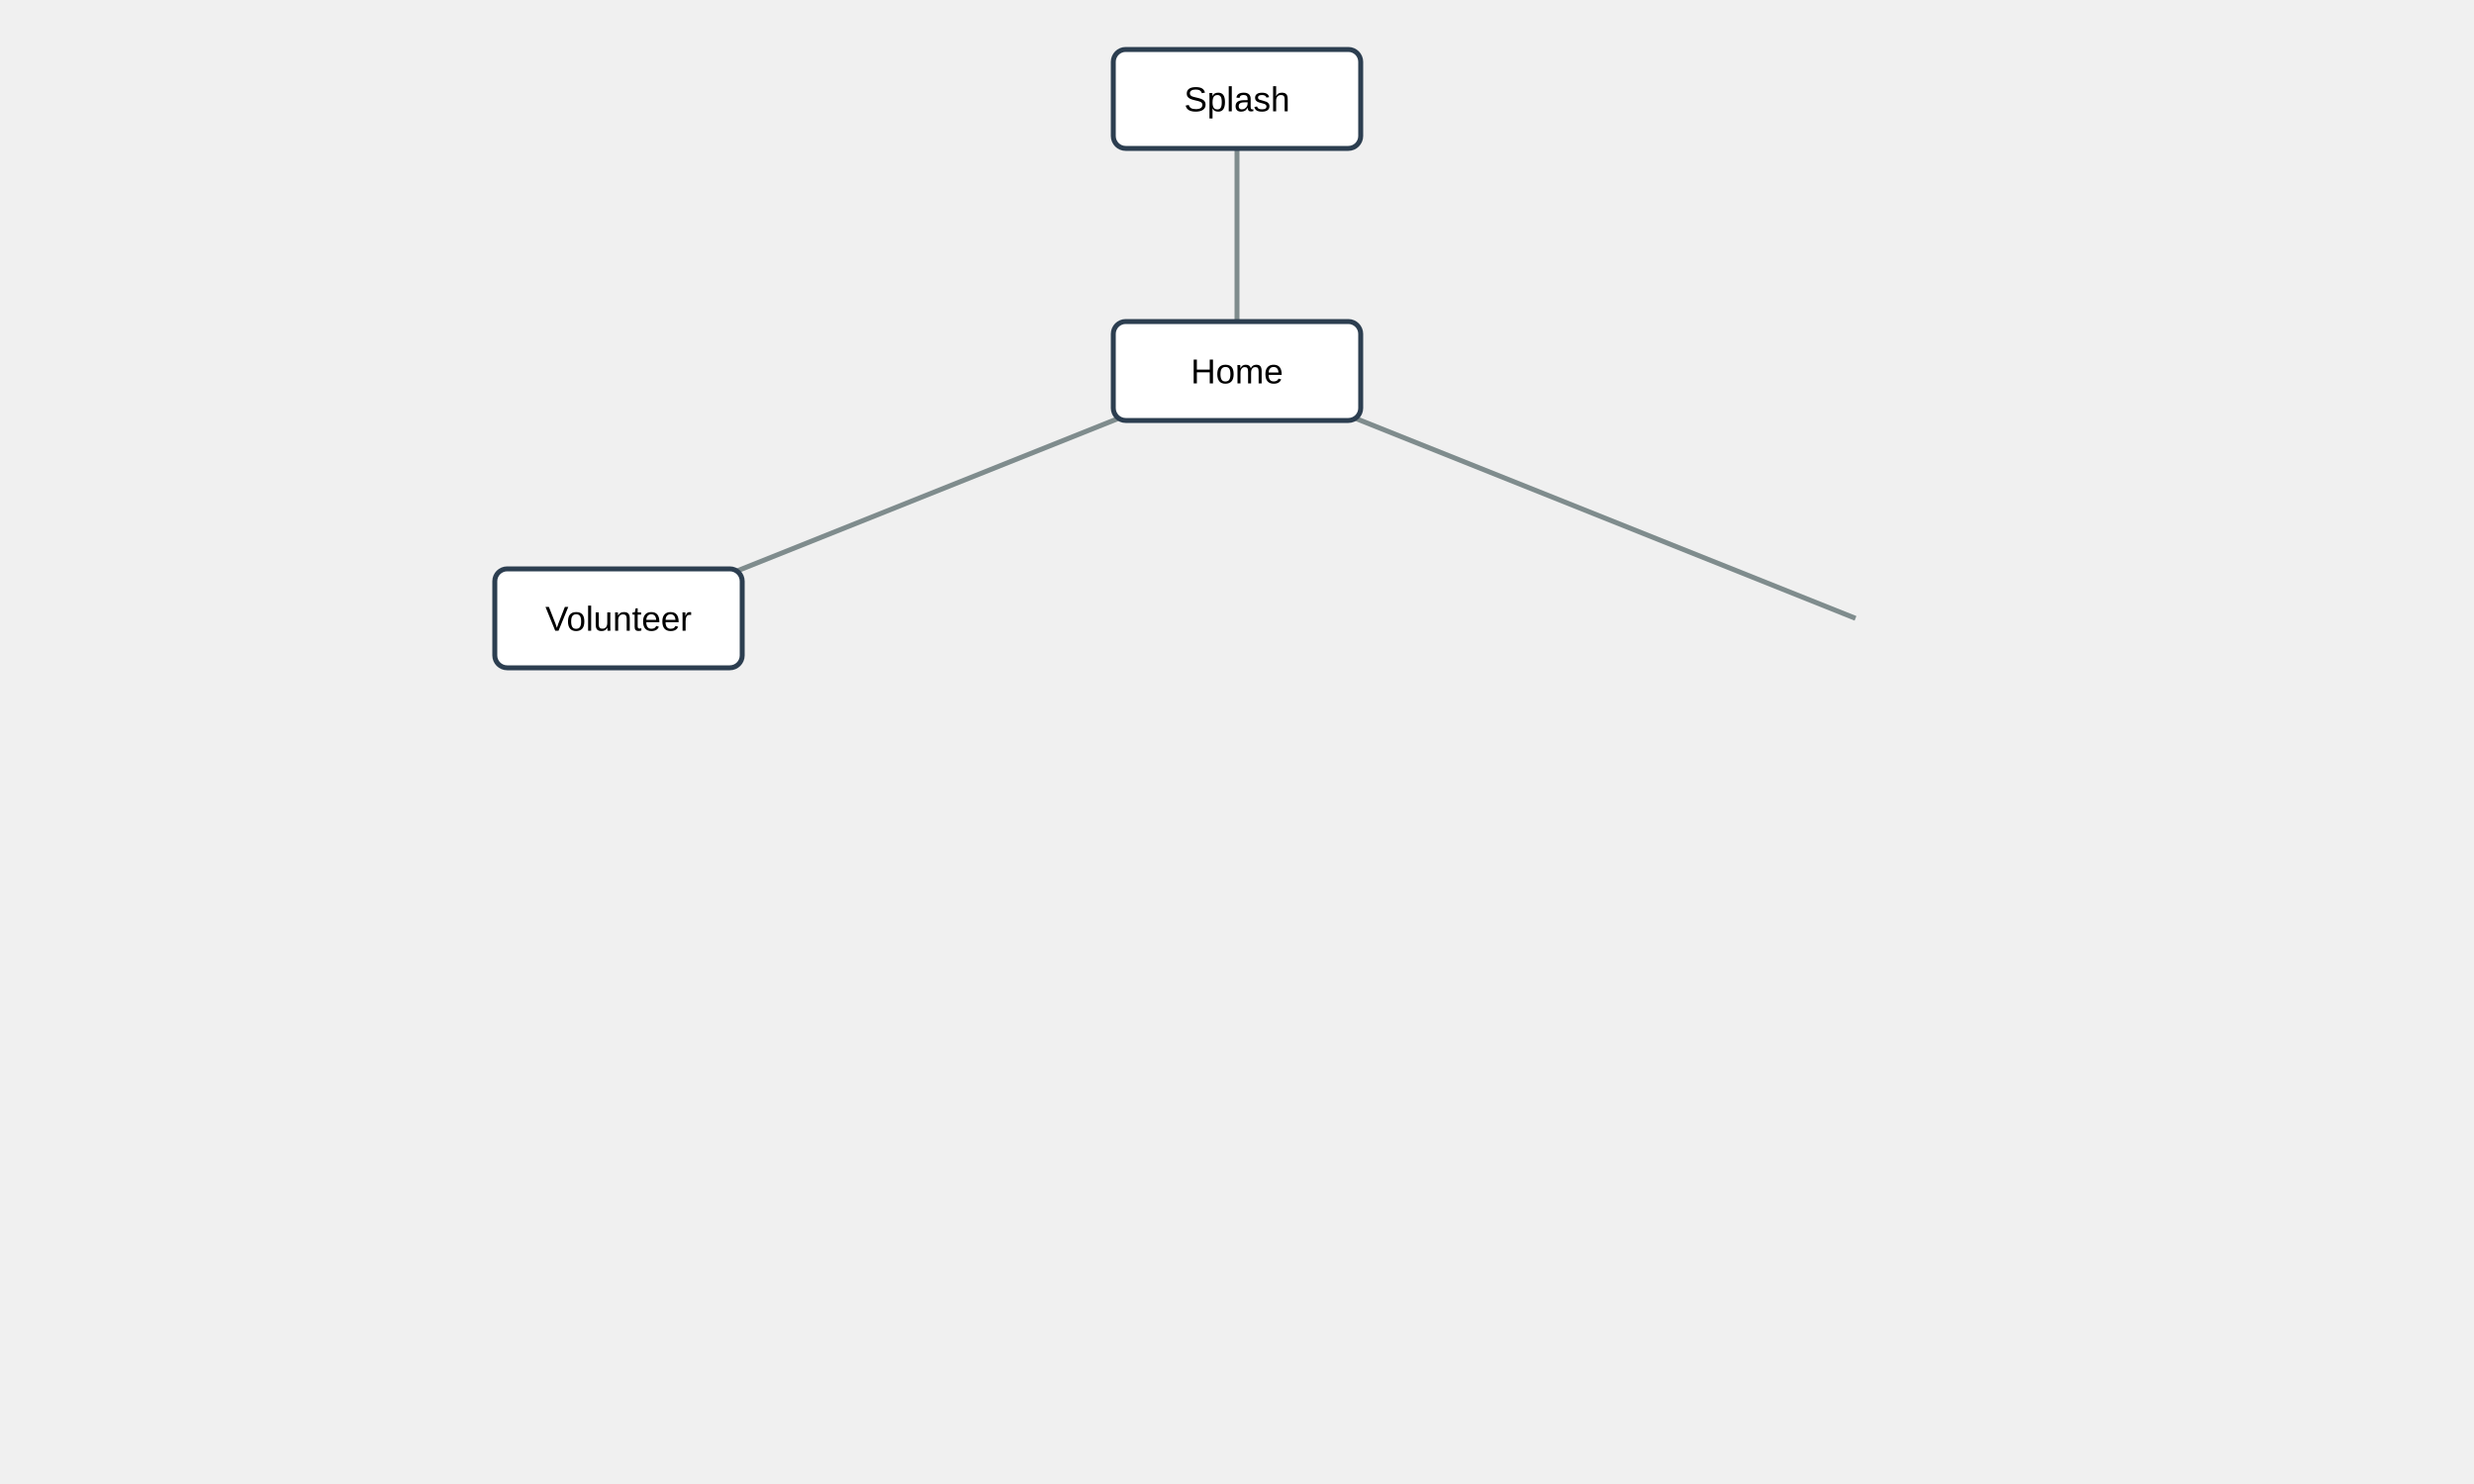
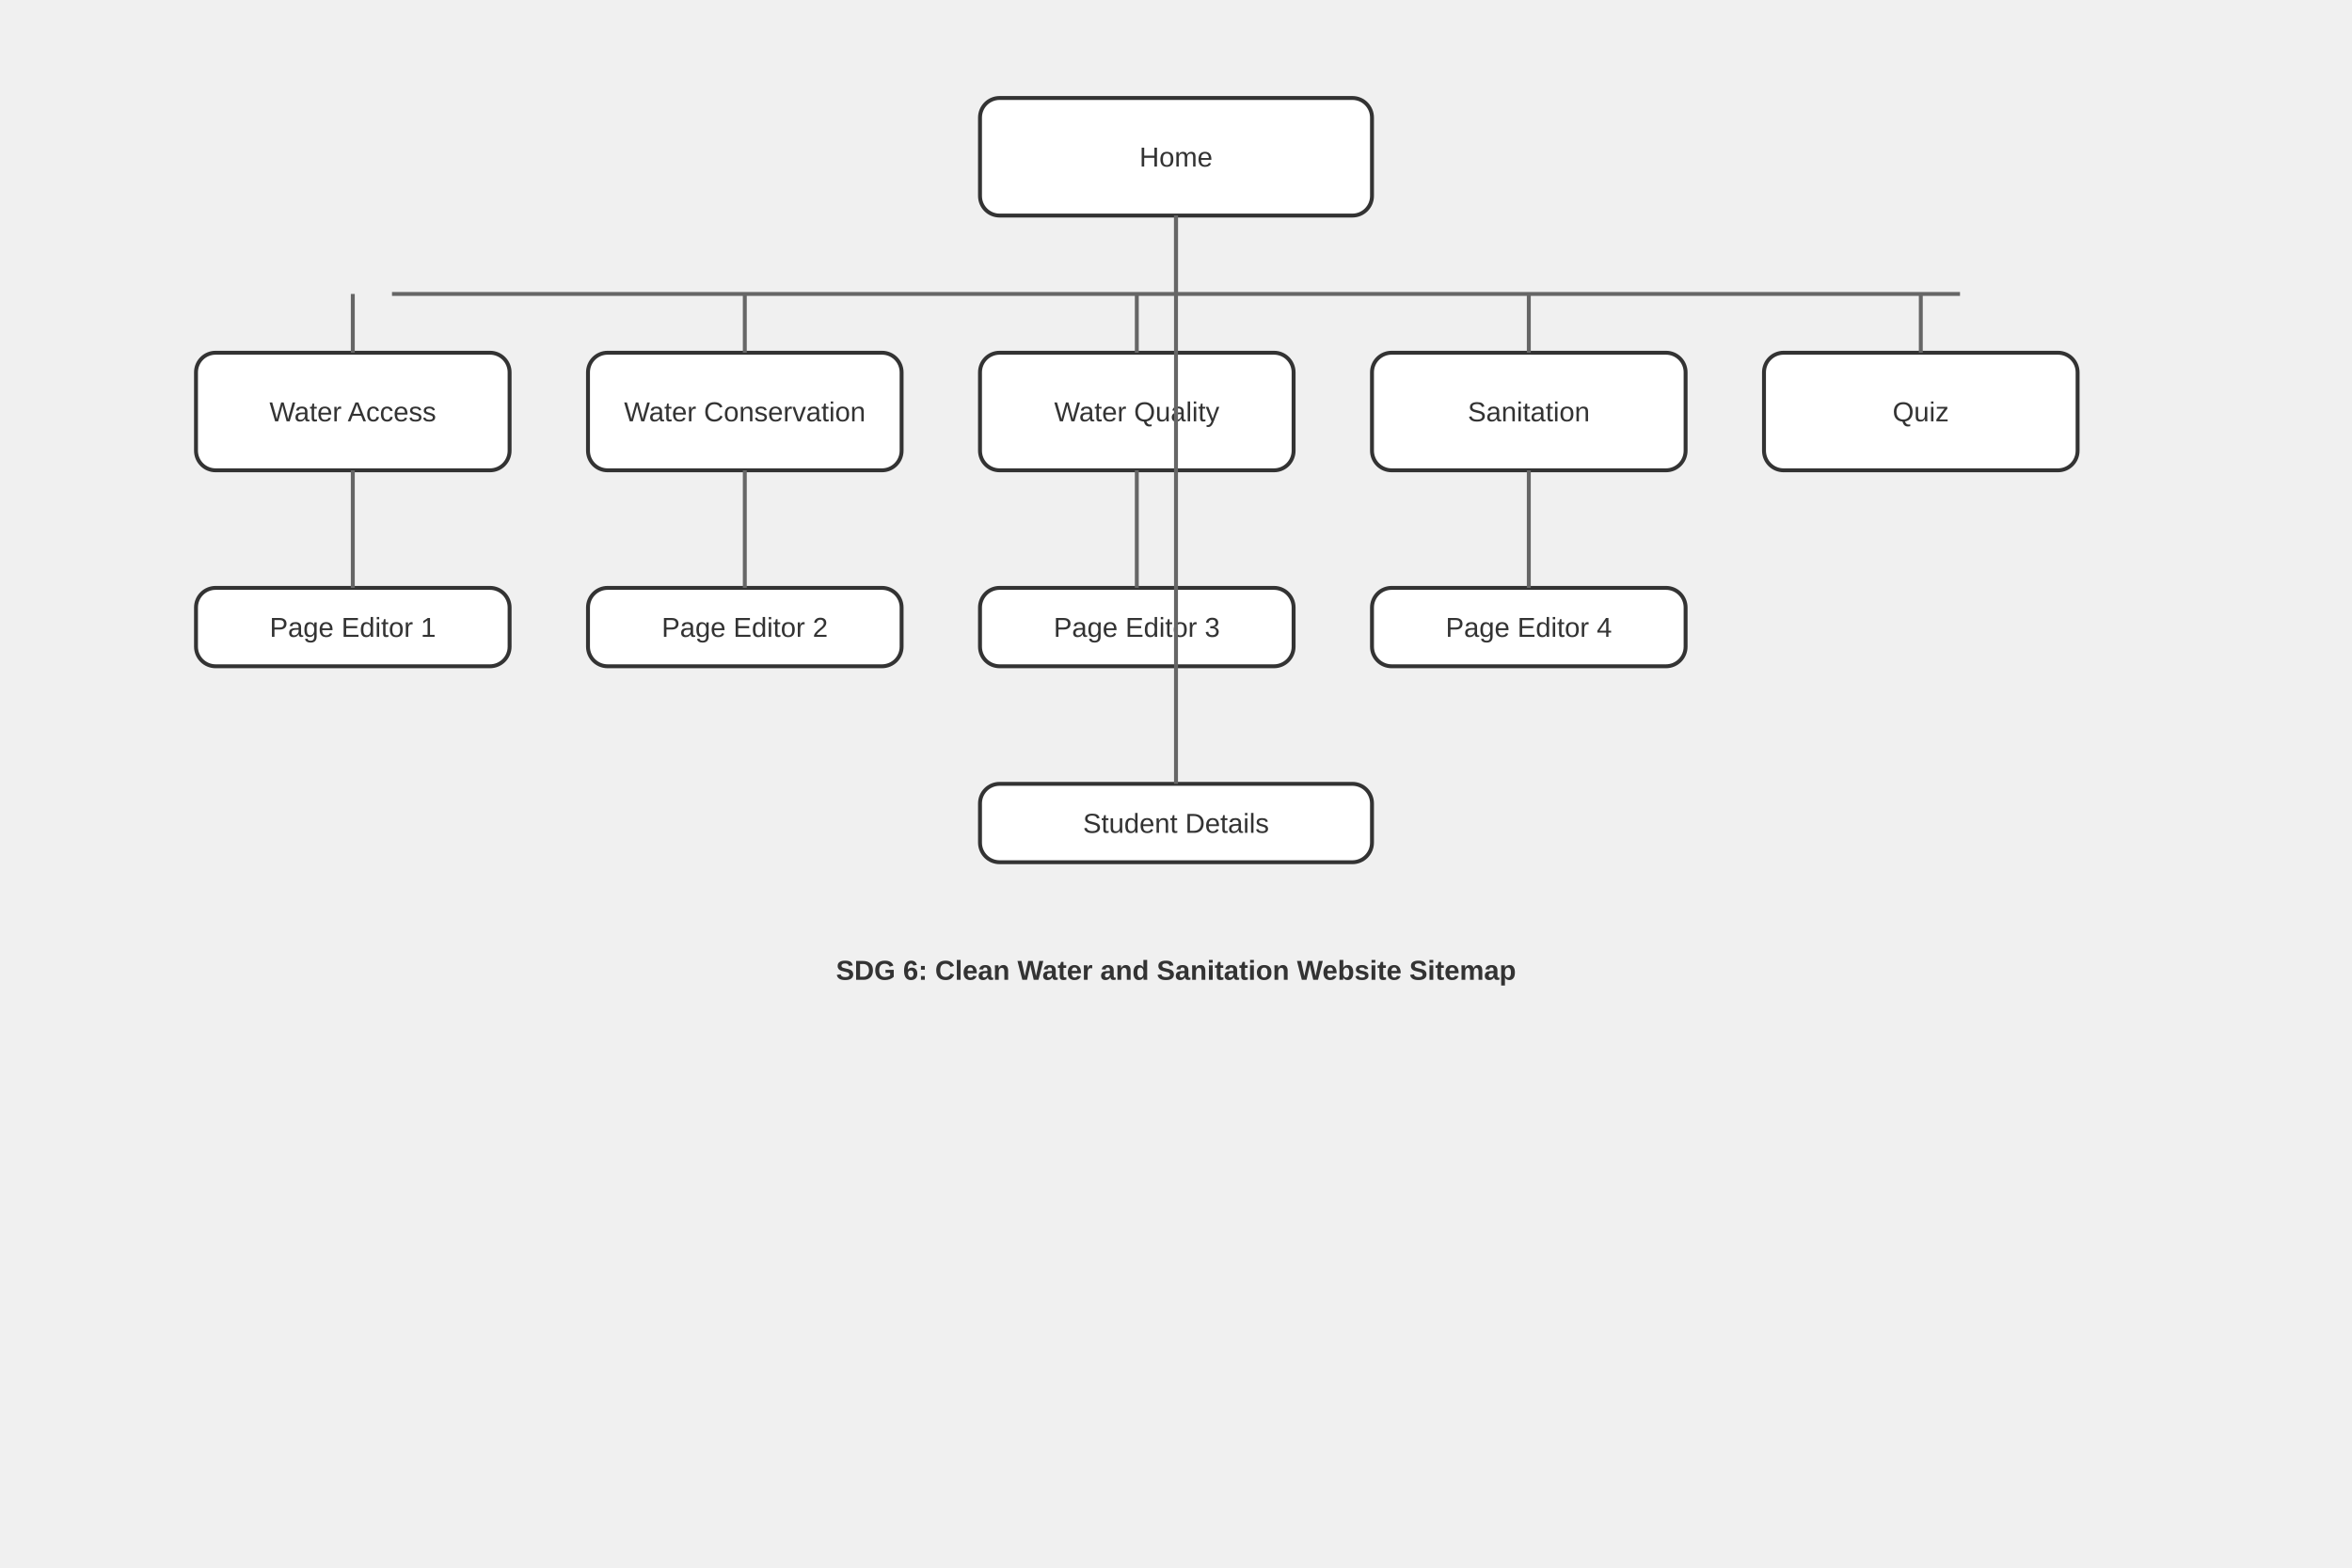
- <svg xmlns="http://www.w3.org/2000/svg" viewBox="0 0 1000 600">
-   <style>
-         .node {
-             fill: #fff;
-             stroke: #2c3e50;
-             stroke-width: 2;
-         }
-         .node:hover {
-             fill: #ecf0f1;
-             cursor: pointer;
-         }
-         .link {
-             stroke: #7f8c8d;
-             stroke-width: 2;
-         }
-         .label {
-             font-family: Arial, sans-serif;
-             font-size: 14px;
-             text-anchor: middle;
-         }
-         a {
-             cursor: pointer;
-         }
-     </style>
-   <g class="links">
-     <line class="link" x1="500" y1="50" x2="500" y2="150" />
-     <line class="link" x1="500" y1="150" x2="250" y2="250" />
-     <line class="link" x1="500" y1="150" x2="750" y2="250" />
-   </g>
-   <g class="nodes">
-     <a href="splash.html">
-       <rect class="node" x="450" y="20" width="100" height="40" rx="5" />
-       <text class="label" x="500" y="45">Splash</text>
-     </a>
-     <a href="home.html">
-       <rect class="node" x="450" y="130" width="100" height="40" rx="5" />
-       <text class="label" x="500" y="155">Home</text>
-     </a>
-     <a href="volunteer.html">
-       <rect class="node" x="200" y="230" width="100" height="40" rx="5" />
-       <text class="label" x="250" y="255">Volunteer</text>
-     </a>
-   </g>
+ <svg xmlns="http://www.w3.org/2000/svg" width="1200" height="800" viewBox="0 0 1200 800">
+   <defs>
+     <style type="text/css">
+             .box {
+                 fill: #ffffff;
+                 stroke: #333333;
+                 stroke-width: 2;
+             }
+             .link {
+                 stroke: #666666;
+                 stroke-width: 2;
+             }
+             .text {
+                 font-family: Arial, sans-serif;
+                 font-size: 14px;
+                 fill: #333333;
+             }
+         </style>
+   </defs>
+   <rect width="100%" height="100%" fill="#f0f0f0" />
+   <rect x="500" y="50" width="200" height="60" rx="10" class="box" />
+   <text x="600" y="85" text-anchor="middle" class="text">Home</text>
+   <line x1="600" y1="110" x2="600" y2="150" class="link" />
+   <line x1="200" y1="150" x2="1000" y2="150" class="link" />
+   <rect x="100" y="180" width="160" height="60" rx="10" class="box" />
+   <text x="180" y="215" text-anchor="middle" class="text">Water Access</text>
+   <rect x="300" y="180" width="160" height="60" rx="10" class="box" />
+   <text x="380" y="215" text-anchor="middle" class="text">Water Conservation</text>
+   <rect x="500" y="180" width="160" height="60" rx="10" class="box" />
+   <text x="580" y="215" text-anchor="middle" class="text">Water Quality</text>
+   <rect x="700" y="180" width="160" height="60" rx="10" class="box" />
+   <text x="780" y="215" text-anchor="middle" class="text">Sanitation</text>
+   <rect x="900" y="180" width="160" height="60" rx="10" class="box" />
+   <text x="980" y="215" text-anchor="middle" class="text">Quiz</text>
+   <line x1="180" y1="150" x2="180" y2="180" class="link" />
+   <line x1="380" y1="150" x2="380" y2="180" class="link" />
+   <line x1="580" y1="150" x2="580" y2="180" class="link" />
+   <line x1="780" y1="150" x2="780" y2="180" class="link" />
+   <line x1="980" y1="150" x2="980" y2="180" class="link" />
+   <rect x="100" y="300" width="160" height="40" rx="10" class="box" />
+   <text x="180" y="325" text-anchor="middle" class="text">Page Editor 1</text>
+   <rect x="300" y="300" width="160" height="40" rx="10" class="box" />
+   <text x="380" y="325" text-anchor="middle" class="text">Page Editor 2</text>
+   <rect x="500" y="300" width="160" height="40" rx="10" class="box" />
+   <text x="580" y="325" text-anchor="middle" class="text">Page Editor 3</text>
+   <rect x="700" y="300" width="160" height="40" rx="10" class="box" />
+   <text x="780" y="325" text-anchor="middle" class="text">Page Editor 4</text>
+   <line x1="180" y1="240" x2="180" y2="300" class="link" />
+   <line x1="380" y1="240" x2="380" y2="300" class="link" />
+   <line x1="580" y1="240" x2="580" y2="300" class="link" />
+   <line x1="780" y1="240" x2="780" y2="300" class="link" />
+   <rect x="500" y="400" width="200" height="40" rx="10" class="box" />
+   <text x="600" y="425" text-anchor="middle" class="text">Student Details</text>
+   <line x1="600" y1="110" x2="600" y2="400" class="link" />
+   <text x="600" y="500" text-anchor="middle" font-size="24" font-weight="bold" class="text">
+         SDG 6: Clean Water and Sanitation Website Sitemap
+     </text>
</svg>
